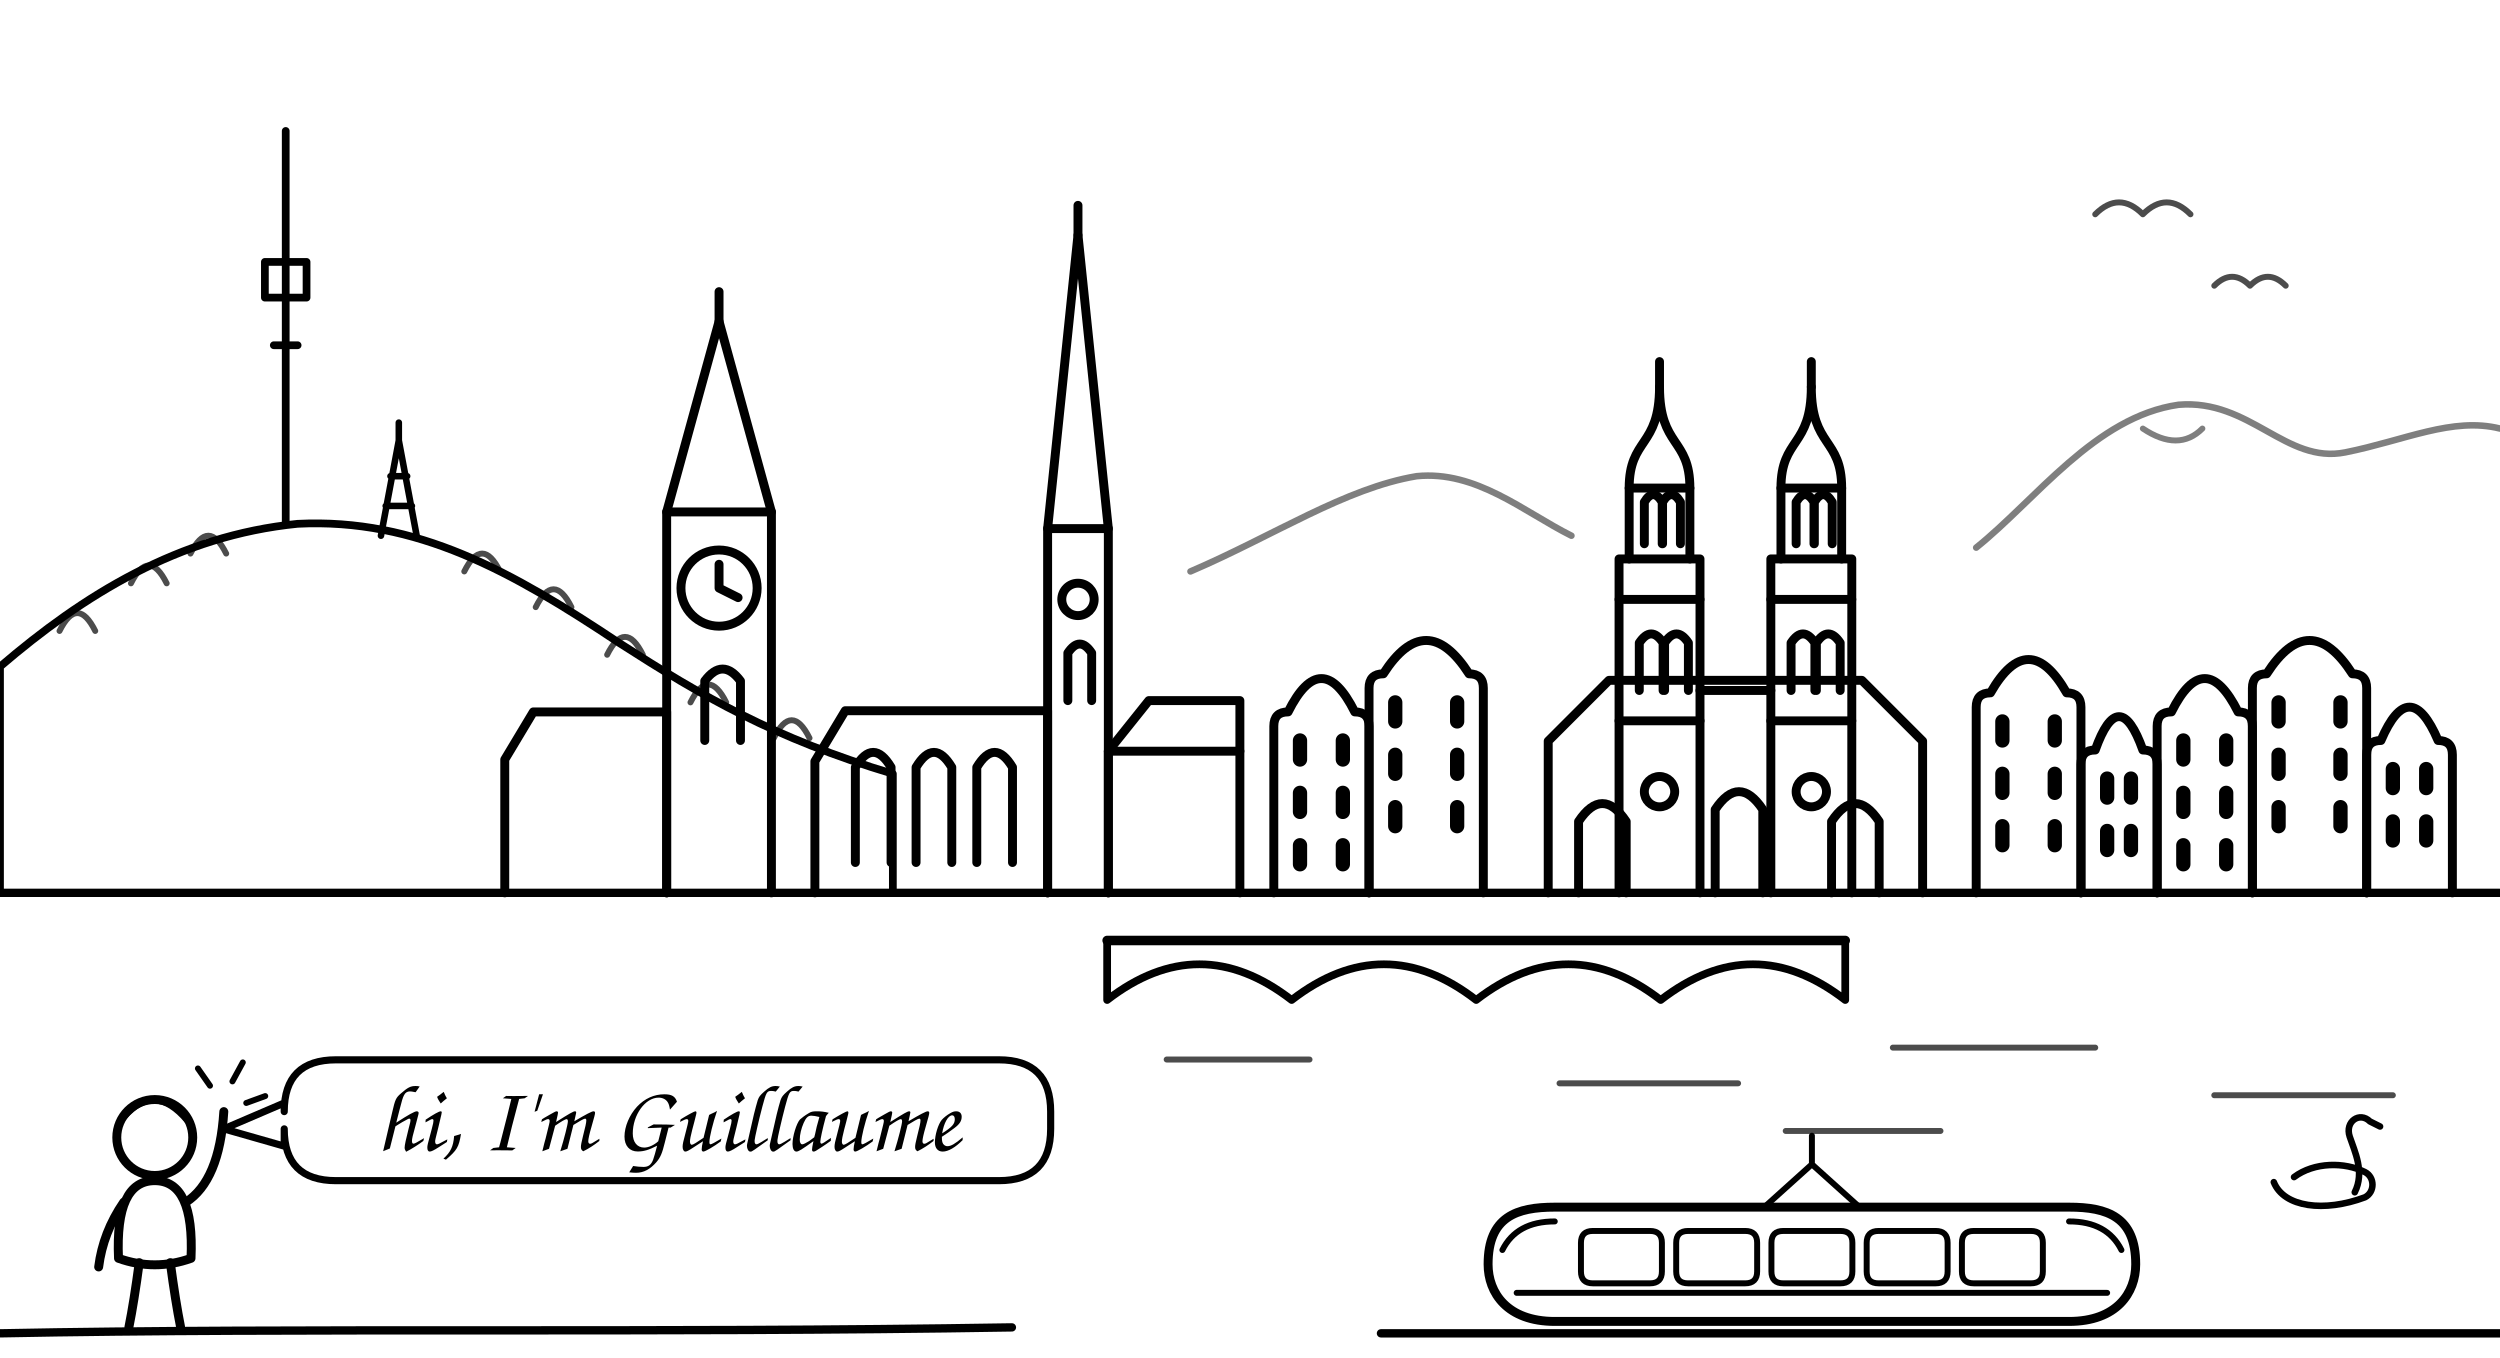
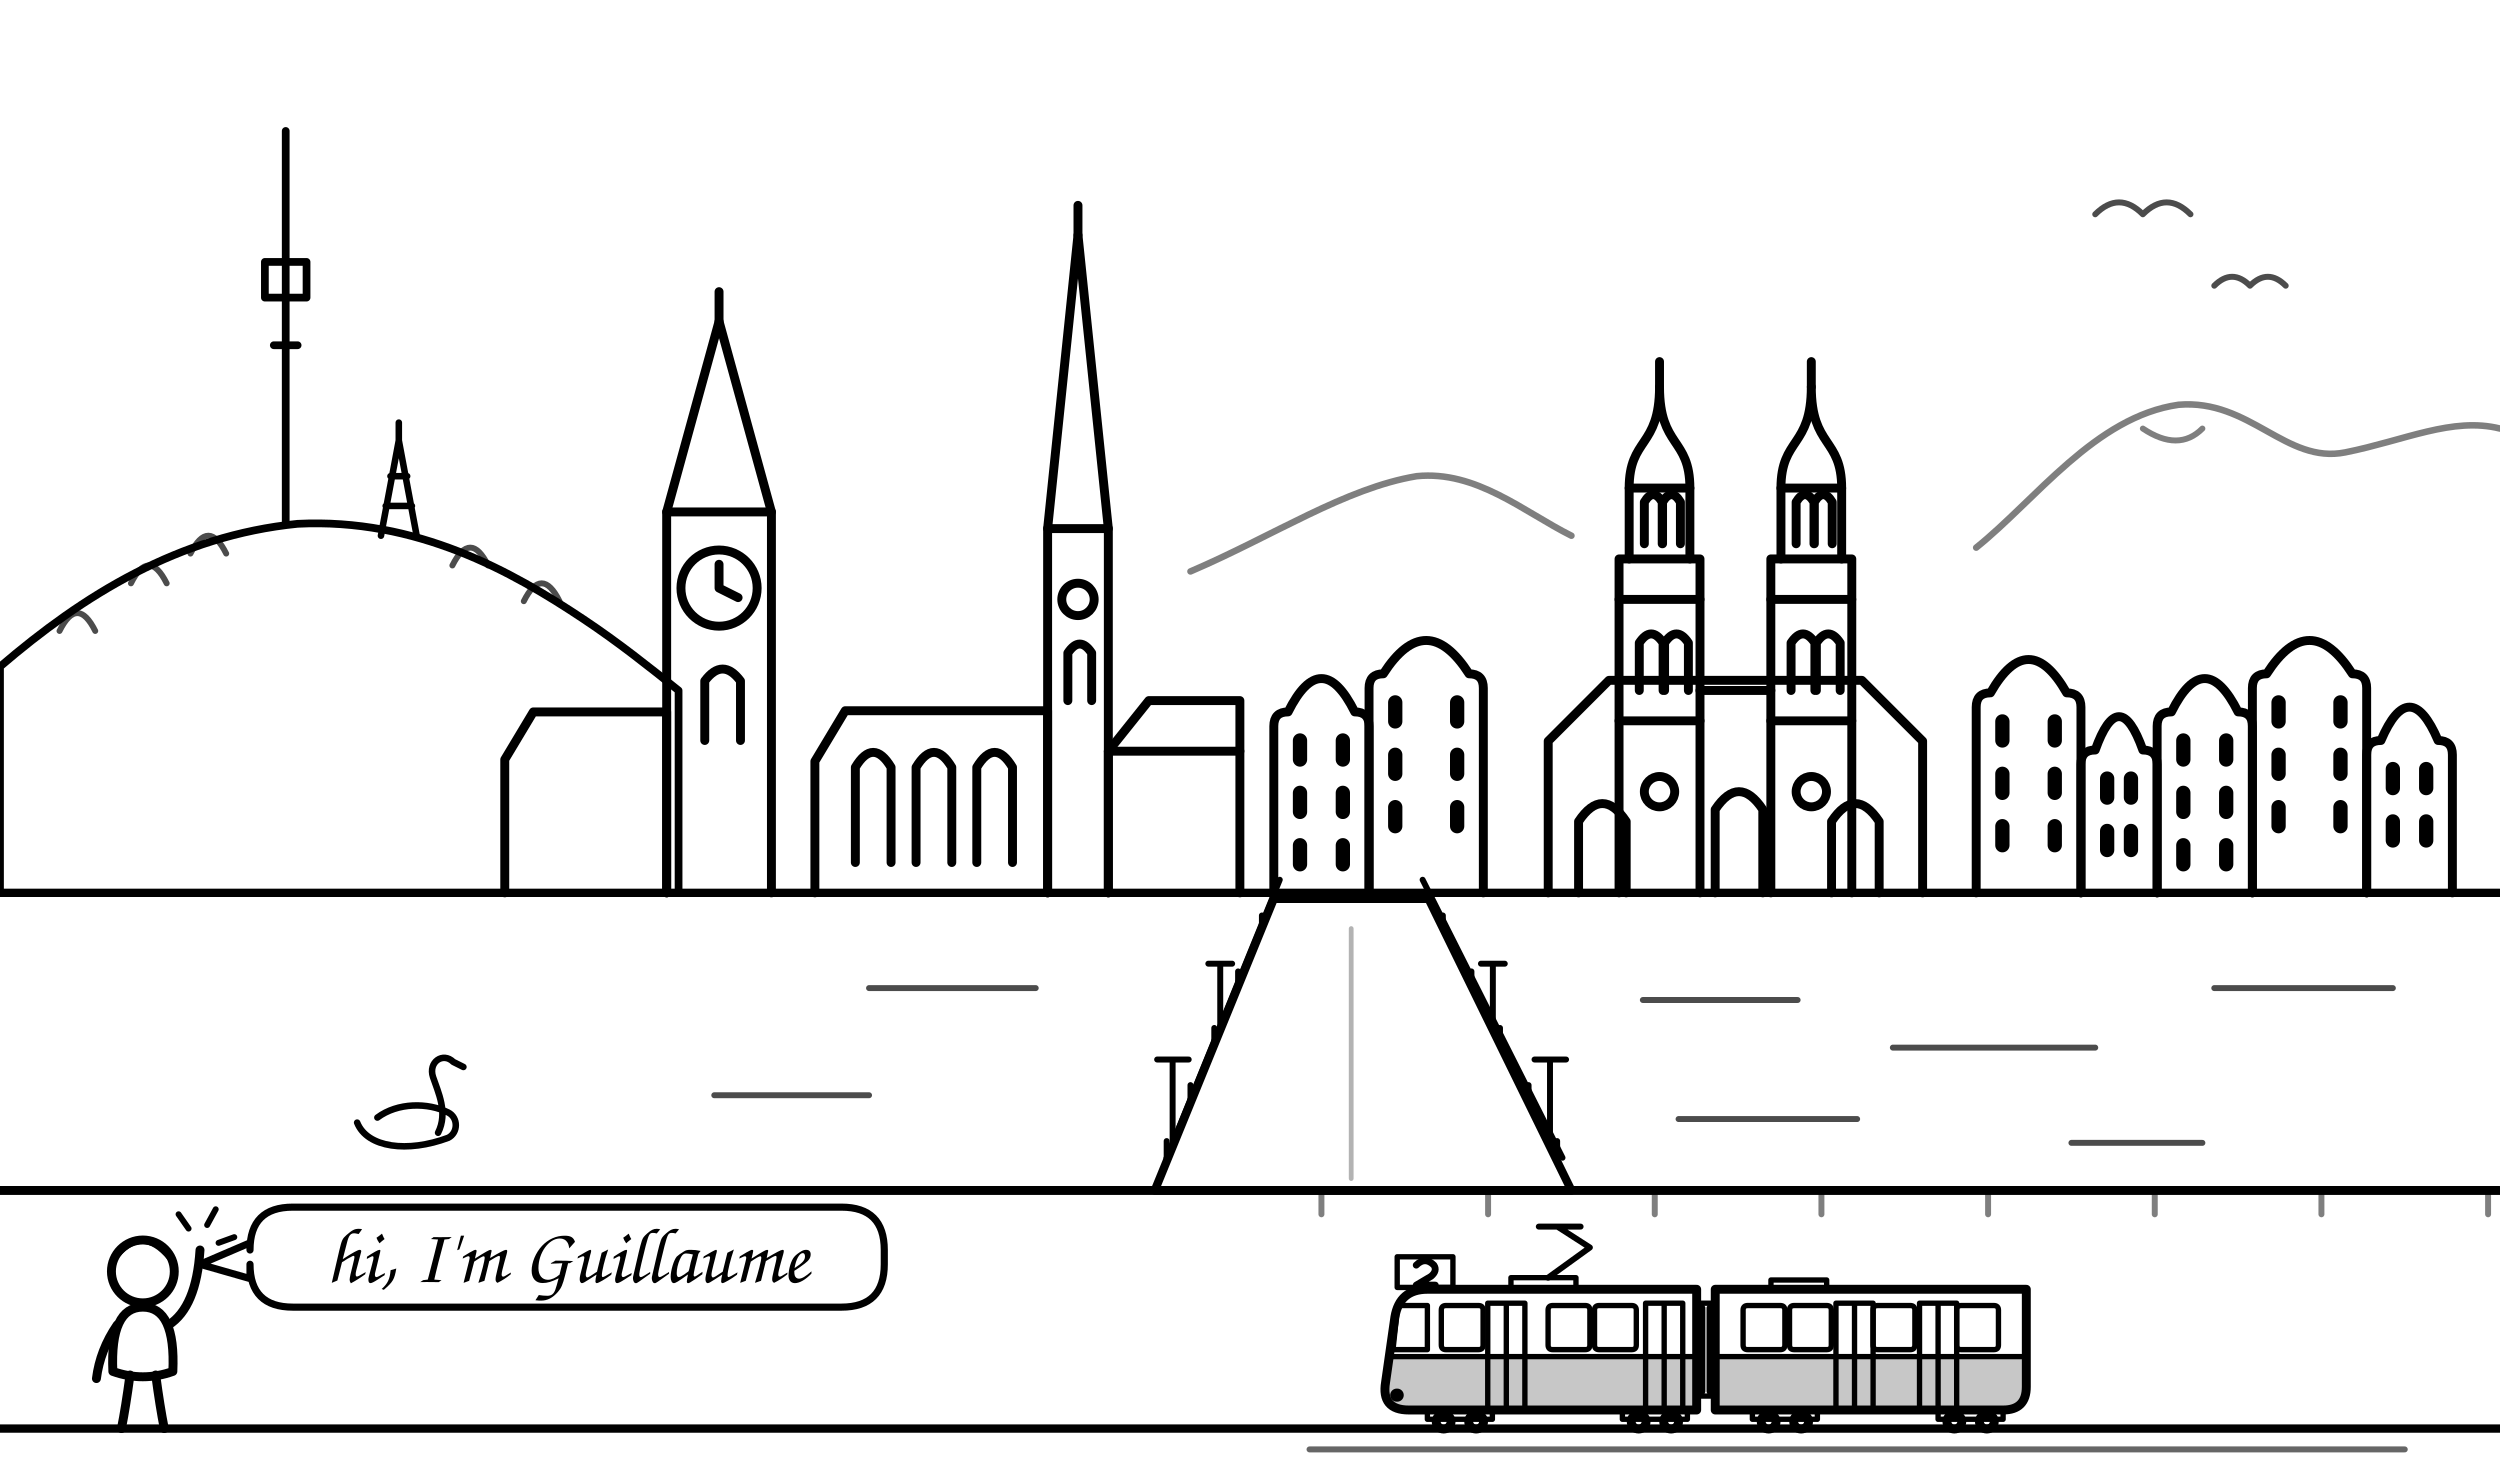
- <svg xmlns="http://www.w3.org/2000/svg" viewBox="0 0 420 228" fill="none" stroke="currentColor" stroke-linecap="round" stroke-linejoin="round" stroke-width="1.5">
+ <svg xmlns="http://www.w3.org/2000/svg" viewBox="0 0 420 248" fill="none" stroke="currentColor" stroke-linecap="round" stroke-linejoin="round" stroke-width="1.5">
  <path stroke-width="1.1" opacity=".5" vector-effect="non-scaling-stroke" d="M200 96C214 90 226 82 238 80C248 79 256 86 264 90M332 92C342 84 352 70 366 68C378 67 384 78 394 76C404 74 412 70 420 72" />
  <path stroke-width="1" opacity=".5" vector-effect="non-scaling-stroke" d="M360 72q6 4 10 0" />
-   <path class="f" stroke-width="1.3" vector-effect="non-scaling-stroke" d="M0 112C14 100 30 90 50 88C70 87 86 96 104 108C118 117 130 124 150 130V150H0Z" />
+   <path class="f" stroke-width="1.3" vector-effect="non-scaling-stroke" d="M0 112C14 100 30 90 50 88C70 87 86 96 98 104C104 108 109 112 114 116V150H0Z" />
  <path stroke-width="1.3" vector-effect="non-scaling-stroke" d="M48 88V30M44.5 44h7v6h-7zM46 58h4M48 30v-8" />
  <path stroke-width="1.1" vector-effect="non-scaling-stroke" d="M64 90l3-16 3 16M64.8 85h4.4M65.6 80h2.8M67 74v-3" />
-   <path stroke-width="1" opacity=".7" vector-effect="non-scaling-stroke" d="M10 106q3-6 6 0 M22 98q3-6 6 0 M32 93q3-6 6 0 M78 96q3-6 6 0 M90 102q3-6 6 0 M102 110q3-6 6 0 M116 118q3-6 6 0 M130 124q3-6 6 0" />
+   <path stroke-width="1" opacity=".7" vector-effect="non-scaling-stroke" d="M10 106q3-6 6 0 M22 98q3-6 6 0 M32 93q3-6 6 0 M76 95q3-6 6 0 M88 101q3-6 6 0" />
  <path class="f" vector-effect="non-scaling-stroke" d="M84.8 150V127.6L89.6 119.6H112V150" />
  <path class="f" vector-effect="non-scaling-stroke" d="M112 150V86.0H129.6V150" />
  <circle vector-effect="non-scaling-stroke" cx="120.8" cy="98.8" r="6.4" />
  <path vector-effect="non-scaling-stroke" d="M120.8 98.8v-4.0M120.8 98.8l3.2 1.6" />
  <path vector-effect="non-scaling-stroke" d="M118.4 124.4v-10q3-4 6 0v10" />
  <path class="f" vector-effect="non-scaling-stroke" d="M112 86.0L120.8 54.0L129.6 86.0" />
  <path vector-effect="non-scaling-stroke" d="M120.8 54.0v-5" />
  <path class="f" vector-effect="non-scaling-stroke" d="M136.9 150V127.9L142.0 119.4H176V150" />
  <path vector-effect="non-scaling-stroke" d="M143.7 144.9v-16q3-5 6 0v16M153.9 144.9v-16q3-5 6 0v16M164.1 144.9v-16q3-5 6 0v16" />
  <path class="f" vector-effect="non-scaling-stroke" d="M176 150V88.8H186.2V150" />
  <circle vector-effect="non-scaling-stroke" cx="181.1" cy="100.7" r="2.72" />
  <path vector-effect="non-scaling-stroke" d="M179.4 117.7v-8q2-3 4 0v8" />
  <path class="f" vector-effect="non-scaling-stroke" d="M176 88.8L181.1 39.5L186.2 88.8" />
  <path vector-effect="non-scaling-stroke" d="M181.1 39.5v-5" />
  <path class="f" vector-effect="non-scaling-stroke" d="M186.2 150V126.2H208.3V150" />
  <path vector-effect="non-scaling-stroke" d="M186.2 126.2L193.0 117.7H208.3V126.2" />
  <path class="f" vector-effect="non-scaling-stroke" d="M214 150V122.0Q214 119.6 216.4 119.6Q222.0 108.4 227.6 119.6Q230.0 119.6 230.0 122.0V150" />
  <path stroke-width="2.4" vector-effect="non-scaling-stroke" d="M218.4 124.4v3.2M225.6 124.4v3.2" />
  <path stroke-width="2.4" vector-effect="non-scaling-stroke" d="M218.4 133.2v3.2M225.6 133.2v3.2" />
  <path stroke-width="2.4" vector-effect="non-scaling-stroke" d="M218.4 142.0v3.2M225.6 142.0v3.2" />
  <path class="f" vector-effect="non-scaling-stroke" d="M230.0 150V115.6Q230.0 113.2 232.4 113.2Q239.6 102 246.8 113.2Q249.2 113.2 249.2 115.6V150" />
  <path stroke-width="2.4" vector-effect="non-scaling-stroke" d="M234.4 118v3.2M244.8 118v3.2" />
  <path stroke-width="2.4" vector-effect="non-scaling-stroke" d="M234.4 126.8v3.2M244.8 126.8v3.2" />
  <path stroke-width="2.4" vector-effect="non-scaling-stroke" d="M234.4 135.6v3.2M244.8 135.6v3.2" />
  <path class="f" vector-effect="non-scaling-stroke" d="M260.1 150V124.5L270.3 114.3H312.8L323.0 124.5V150" />
  <path vector-effect="non-scaling-stroke" d="M265.2 150v-12q4-6 8 0v12M307.7 150v-12q4-6 8 0v12" />
  <path class="f" vector-effect="non-scaling-stroke" d="M272 150V93.9H285.6V150" />
  <path vector-effect="non-scaling-stroke" d="M272 121.1H285.6M272 100.7H285.6" />
  <path vector-effect="non-scaling-stroke" d="M275.4 116.0v-8q2-3 4 0v8M279.65 116.0v-8q2-3 4 0v8" />
  <circle vector-effect="non-scaling-stroke" cx="278.8" cy="133.0" r="2.55" />
  <path class="f" vector-effect="non-scaling-stroke" d="M273.7 93.9V82.0H283.9V93.9" />
  <path vector-effect="non-scaling-stroke" d="M276.25 91.35v-7q1.5-2.5 3 0v7M279.31 91.35v-7q1.5-2.5 3 0v7" />
  <path class="f" vector-effect="non-scaling-stroke" d="M273.7 82.0C273.7 73.5 278.8 75.2 278.8 65.0C278.8 75.2 283.9 73.5 283.9 82.0" />
  <path vector-effect="non-scaling-stroke" d="M278.8 65.0v-4.25" />
  <path class="f" vector-effect="non-scaling-stroke" d="M297.5 150V93.9H311.1V150" />
  <path vector-effect="non-scaling-stroke" d="M297.5 121.1H311.1M297.5 100.7H311.1" />
  <path vector-effect="non-scaling-stroke" d="M300.9 116.0v-8q2-3 4 0v8M305.15 116.0v-8q2-3 4 0v8" />
  <circle vector-effect="non-scaling-stroke" cx="304.3" cy="133.0" r="2.55" />
  <path class="f" vector-effect="non-scaling-stroke" d="M299.2 93.9V82.0H309.4V93.9" />
  <path vector-effect="non-scaling-stroke" d="M301.75 91.35v-7q1.5-2.5 3 0v7M304.81 91.35v-7q1.5-2.5 3 0v7" />
  <path class="f" vector-effect="non-scaling-stroke" d="M299.2 82.0C299.2 73.5 304.3 75.2 304.3 65.0C304.3 75.2 309.4 73.5 309.4 82.0" />
  <path vector-effect="non-scaling-stroke" d="M304.3 65.0v-4.25" />
  <path vector-effect="non-scaling-stroke" d="M285.6 116.0H297.5M288.15 150v-14q4-6 8 0v14" />
  <path class="f" vector-effect="non-scaling-stroke" d="M332 150V118.8Q332 116.4 334.4 116.4Q340.8 105.2 347.2 116.4Q349.6 116.4 349.6 118.8V150" />
  <path stroke-width="2.4" vector-effect="non-scaling-stroke" d="M336.4 121.2v3.2M345.2 121.2v3.2" />
  <path stroke-width="2.4" vector-effect="non-scaling-stroke" d="M336.4 130.0v3.2M345.2 130.0v3.2" />
  <path stroke-width="2.4" vector-effect="non-scaling-stroke" d="M336.4 138.8v3.2M345.2 138.8v3.2" />
  <path class="f" vector-effect="non-scaling-stroke" d="M349.6 150V128.4Q349.6 126.0 352.0 126.0Q356.0 114.8 360 126.0Q362.4 126.0 362.4 128.4V150" />
  <path stroke-width="2.4" vector-effect="non-scaling-stroke" d="M354.0 130.8v3.2M358 130.8v3.2" />
  <path stroke-width="2.4" vector-effect="non-scaling-stroke" d="M354.0 139.6v3.2M358 139.6v3.2" />
  <path class="f" vector-effect="non-scaling-stroke" d="M362.4 150V122.0Q362.4 119.6 364.8 119.6Q370.4 108.4 376 119.6Q378.4 119.6 378.4 122.0V150" />
  <path stroke-width="2.4" vector-effect="non-scaling-stroke" d="M366.8 124.4v3.2M374 124.4v3.2" />
  <path stroke-width="2.4" vector-effect="non-scaling-stroke" d="M366.8 133.2v3.2M374 133.2v3.2" />
  <path stroke-width="2.4" vector-effect="non-scaling-stroke" d="M366.8 142.0v3.2M374 142.0v3.2" />
  <path class="f" vector-effect="non-scaling-stroke" d="M378.4 150V115.6Q378.4 113.2 380.8 113.2Q388 102 395.2 113.2Q397.6 113.2 397.6 115.6V150" />
  <path stroke-width="2.4" vector-effect="non-scaling-stroke" d="M382.8 118v3.2M393.2 118v3.2" />
  <path stroke-width="2.4" vector-effect="non-scaling-stroke" d="M382.8 126.8v3.2M393.2 126.8v3.2" />
  <path stroke-width="2.4" vector-effect="non-scaling-stroke" d="M382.8 135.6v3.2M393.2 135.6v3.2" />
  <path class="f" vector-effect="non-scaling-stroke" d="M397.6 150V126.8Q397.6 124.4 400.0 124.4Q404.8 113.2 409.6 124.4Q412.0 124.4 412.0 126.8V150" />
  <path stroke-width="2.4" vector-effect="non-scaling-stroke" d="M402.0 129.2v3.2M407.6 129.2v3.2" />
  <path stroke-width="2.4" vector-effect="non-scaling-stroke" d="M402.0 138v3.2M407.6 138v3.2" />
  <path stroke-width="1.4" vector-effect="non-scaling-stroke" d="M0 150H420" />
-   <path stroke-width="1.6" vector-effect="non-scaling-stroke" d="M186 158H310" />
-   <path stroke-width="1.3" vector-effect="non-scaling-stroke" d="M186 158v10M310 158v10M186 168q15.5-12 31 0q15.5-12 31 0q15.5-12 31 0q15.5-12 31 0" />
-   <path stroke-width="1" opacity=".7" vector-effect="non-scaling-stroke" d="M196 178h24 M262 182h30 M318 176h34 M372 184h30 M300 190h26" />
-   <path class="f" stroke-width="1.1" vector-effect="non-scaling-stroke" d="M382 198.6c1.7 4.25 8.5 5.1 15.3 2.55c1.7 -0.85 1.7 -3.4 0 -4.25c-3.4 -1.7 -8.5 -1.7 -11.9 0.85M395.6 200.3c1.7 -3.4 0 -6.8 -0.85 -9.35c-0.85 -2.55 1.7 -4.25 3.4 -2.55l1.7 0.85" />
+   <path class="f" stroke-width="1.4" vector-effect="non-scaling-stroke" d="M194 200L214 151H240L264 200Z" />
+   <path stroke-width="1" vector-effect="non-scaling-stroke" d="M196.0 195.1v-3.4M261.6 195.1v-3.4 M200.0 185.3v-3.0M256.8 185.3v-3.0 M204.0 175.5v-2.8M252.0 175.5v-2.8 M208.0 165.7v-2.5M247.2 165.7v-2.5 M212.0 155.9v-2.1M242.4 155.9v-2.1" />
+   <path stroke-width="1" vector-effect="non-scaling-stroke" d="M196 194.5L215 147.8M262.5 194.5L239 147.8" />
+   <path stroke-width="1" vector-effect="non-scaling-stroke" d="M197.0 192.7v-14.7m-2.6 0h5.3" />
+   <path stroke-width="1" vector-effect="non-scaling-stroke" d="M260.4 192.7v-14.7m-2.6 0h5.3" />
+   <path stroke-width="1" vector-effect="non-scaling-stroke" d="M205.0 173.1v-11.2m-2.0 0h4.0" />
+   <path stroke-width="1" vector-effect="non-scaling-stroke" d="M250.8 173.1v-11.2m-2.0 0h4.0" />
+   <path stroke-width="0.8" opacity=".3" vector-effect="non-scaling-stroke" d="M227 156V198" />
+   <path stroke-width="1" opacity=".7" vector-effect="non-scaling-stroke" d="M146 166h28 M276 168h26 M318 176h34 M372 166h30 M120 184h26 M282 188h30 M348 192h22" />
+   <path stroke-width="1.5" vector-effect="non-scaling-stroke" d="M0 200H420" />
+   <path stroke-width="1" opacity=".5" vector-effect="non-scaling-stroke" d="M222 200v4 M250 200v4 M278 200v4 M306 200v4 M334 200v4 M362 200v4 M390 200v4 M418 200v4" />
+   <path class="f" stroke-width="1.1" vector-effect="non-scaling-stroke" d="M60 188.6c1.7 4.25 8.5 5.1 15.3 2.55c1.7 -0.85 1.7 -3.4 0 -4.25c-3.4 -1.7 -8.5 -1.7 -11.9 0.85M73.6 190.3c1.7 -3.4 0 -6.8 -0.85 -9.35c-0.85 -2.55 1.7 -4.25 3.4 -2.55l1.7 0.85" />
  <path stroke-width="1" opacity=".7" vector-effect="non-scaling-stroke" d="M352 36q4-4 8 0q4-4 8 0M372 48q3-3 6 0q3-3 6 0" />
-   <path stroke-width="1.4" vector-effect="non-scaling-stroke" d="M0 224C50 223 110 224 170 223M232 224H420" />
-   <path class="f" vector-effect="non-scaling-stroke" d="M261.2 222H347.6C355.6 222 358.8 217.2 358.8 212.4C358.8 204.4 354.0 202.8 347.6 202.8H261.2C254.8 202.8 250 204.4 250 212.4C250 217.2 253.2 222 261.2 222Z" />
-   <path stroke-width="1" vector-effect="non-scaling-stroke" d="M252.4 210.0Q254.8 205.2 261.2 205.2M356.4 210.0Q354.0 205.2 347.6 205.2" />
-   <path stroke-width="1" vector-effect="non-scaling-stroke" d="M267.6 206.8h9.6q2 0 2 2v4.8q0 2-2 2h-9.6q-2 0-2-2v-4.8q0-2 2-2z" />
-   <path stroke-width="1" vector-effect="non-scaling-stroke" d="M283.6 206.8h9.6q2 0 2 2v4.8q0 2-2 2h-9.6q-2 0-2-2v-4.8q0-2 2-2z" />
-   <path stroke-width="1" vector-effect="non-scaling-stroke" d="M299.6 206.8h9.6q2 0 2 2v4.8q0 2-2 2h-9.6q-2 0-2-2v-4.8q0-2 2-2z" />
-   <path stroke-width="1" vector-effect="non-scaling-stroke" d="M315.6 206.8h9.6q2 0 2 2v4.8q0 2-2 2h-9.6q-2 0-2-2v-4.8q0-2 2-2z" />
-   <path stroke-width="1" vector-effect="non-scaling-stroke" d="M331.6 206.8h9.6q2 0 2 2v4.8q0 2-2 2h-9.6q-2 0-2-2v-4.8q0-2 2-2z" />
-   <path stroke-width="1" vector-effect="non-scaling-stroke" d="M254.8 217.2H354.0" />
-   <path stroke-width="1" vector-effect="non-scaling-stroke" d="M296.4 202.8l8.0 -7.2l8.0 7.2M304.4 195.6v-4.8" />
-   <circle class="f" vector-effect="non-scaling-stroke" cx="26" cy="191.1" r="6.38" />
-   <path stroke-width="1.2" vector-effect="non-scaling-stroke" d="M20.78 187.62Q26 181.675 31.51 188.2" />
-   <path class="f" vector-effect="non-scaling-stroke" d="M19.91 211.4Q19.33 198.35 26 198.35Q32.67 198.35 32.09 211.4Q26 213.575 19.91 211.4Z" />
-   <path vector-effect="non-scaling-stroke" d="M23.39 212.125Q22.52 218.65 21.65 223M28.61 212.125Q29.48 218.65 30.35 223" />
-   <path vector-effect="non-scaling-stroke" d="M31.22 201.975Q36.875 198.35 37.6 186.75M20.78 201.975Q17.3 207.05 16.575 212.85" />
-   <path stroke-width="1" vector-effect="non-scaling-stroke" d="M35.28 182.4l-2.03 -2.9M39.05 181.675l1.74 -3.19M41.37 185.3l3.19 -1.16" />
-   <path class="f" stroke-width="1.2" vector-effect="non-scaling-stroke" d="M56.45 178.05H167.81Q176.51 178.05 176.51 186.75V189.65Q176.51 198.35 167.81 198.35H56.45Q47.75 198.35 47.75 189.65V192.55L37.6 189.65L47.75 185.3V186.75Q47.75 178.05 56.45 178.05Z" />
-   <text x="112.13" y="189.07" text-anchor="middle" dominant-baseline="middle" font-family="Caveat, cursive" font-size="15.95" fill="currentColor" stroke="none">hi, I'm Guillaume</text>
+   <path stroke-width="1.4" vector-effect="non-scaling-stroke" d="M0 240H420" />
+   <path stroke-width="1" opacity=".6" vector-effect="non-scaling-stroke" d="M220 243.5H404" />
+   <g transform="translate(232 240) scale(0.78)">
+     <path class="f" vector-effect="non-scaling-stroke" d="M6 -4H68V-30H10Q4-30 3-24L1-10Q0-4 6-4Z" />
+     <path class="f" vector-effect="non-scaling-stroke" d="M72 -4H134Q139-4 139-9V-30H72Z" />
+     <path stroke-width="0.9" vector-effect="non-scaling-stroke" d="M68 -7h4v-20h-4M69.3 -26v18M70.7 -26v18" />
+     <path fill="currentColor" stroke="none" opacity=".22" d="M1.6 -15.5L1 -10Q0-4 6-4H68V-15.5ZM72 -15.5V-4H134Q139-4 139-9V-15.5Z" />
+     <path stroke-width="0.9" vector-effect="non-scaling-stroke" d="M1.6 -15.5H68M72 -15.5H139" />
+     <path stroke-width="0.9" vector-effect="non-scaling-stroke" d="M3.6 -26.5L2.6 -17H10V-26.5Z" />
+     <path stroke-width="0.9" vector-effect="non-scaling-stroke" d="M14 -26.5h7q1 0 1 1v7.5q0 1-1 1h-7q-1 0-1-1v-7.5q0-1 1-1z" />
+     <path stroke-width="0.9" vector-effect="non-scaling-stroke" d="M37 -26.5h7q1 0 1 1v7.5q0 1-1 1h-7q-1 0-1-1v-7.5q0-1 1-1z" />
+     <path stroke-width="0.9" vector-effect="non-scaling-stroke" d="M47 -26.5h7q1 0 1 1v7.5q0 1-1 1h-7q-1 0-1-1v-7.5q0-1 1-1z" />
+     <path stroke-width="0.9" vector-effect="non-scaling-stroke" d="M79 -26.5h7q1 0 1 1v7.5q0 1-1 1h-7q-1 0-1-1v-7.5q0-1 1-1z" />
+     <path stroke-width="0.9" vector-effect="non-scaling-stroke" d="M89 -26.5h7q1 0 1 1v7.5q0 1-1 1h-7q-1 0-1-1v-7.5q0-1 1-1z" />
+     <path stroke-width="0.9" vector-effect="non-scaling-stroke" d="M107 -26.5h7q1 0 1 1v7.5q0 1-1 1h-7q-1 0-1-1v-7.5q0-1 1-1z" />
+     <path stroke-width="0.9" vector-effect="non-scaling-stroke" d="M125 -26.5h7q1 0 1 1v7.5q0 1-1 1h-7q-1 0-1-1v-7.5q0-1 1-1z" />
+     <path stroke-width="0.9" vector-effect="non-scaling-stroke" d="M23 -4V-27H31V-4M27 -27V-4" />
+     <path stroke-width="0.9" vector-effect="non-scaling-stroke" d="M57 -4V-27H65V-4M61 -27V-4" />
+     <path stroke-width="0.9" vector-effect="non-scaling-stroke" d="M98 -4V-27H106V-4M102 -27V-4" />
+     <path stroke-width="0.9" vector-effect="non-scaling-stroke" d="M116 -4V-27H124V-4M120 -27V-4" />
+     <path stroke-width="2.2" vector-effect="non-scaling-stroke" d="M3.4 -7.2h.1" />
+     <path class="f" stroke-width="0.9" vector-effect="non-scaling-stroke" d="M3.5 -37h12v6.6h-12z" />
+     <path stroke-width="1.15" vector-effect="non-scaling-stroke" d="M7.6 -35.2q1.9-1.9 3.8 0q.8 1.2-.6 2.4l-3.2 1.9h4.1" />
+     <path stroke-width="0.9" vector-effect="non-scaling-stroke" d="M28 -30v-2.5h14v2.5M84 -30v-2h12v2" />
+     <path stroke-width="1" vector-effect="non-scaling-stroke" d="M36 -32.5l9-6.5-7-4.5M34 -43.5h9" />
+     <path stroke-width="0.9" vector-effect="non-scaling-stroke" d="M10 -4v2h14v-2" />
+     <circle vector-effect="non-scaling-stroke" cx="13.5" cy="-1.5" r="1.6" class="f" />
+     <circle vector-effect="non-scaling-stroke" cx="20.5" cy="-1.5" r="1.6" class="f" />
+     <path stroke-width="0.9" vector-effect="non-scaling-stroke" d="M52 -4v2h14v-2" />
+     <circle vector-effect="non-scaling-stroke" cx="55.5" cy="-1.5" r="1.6" class="f" />
+     <circle vector-effect="non-scaling-stroke" cx="62.5" cy="-1.5" r="1.6" class="f" />
+     <path stroke-width="0.9" vector-effect="non-scaling-stroke" d="M80 -4v2h14v-2" />
+     <circle vector-effect="non-scaling-stroke" cx="83.5" cy="-1.5" r="1.6" class="f" />
+     <circle vector-effect="non-scaling-stroke" cx="90.5" cy="-1.5" r="1.6" class="f" />
+     <path stroke-width="0.9" vector-effect="non-scaling-stroke" d="M120 -4v2h14v-2" />
+     <circle vector-effect="non-scaling-stroke" cx="123.5" cy="-1.5" r="1.6" class="f" />
+     <circle vector-effect="non-scaling-stroke" cx="130.5" cy="-1.5" r="1.6" class="f" />
+   </g>
+   <circle class="f" vector-effect="non-scaling-stroke" cx="24" cy="213.6" r="5.28" />
+   <path stroke-width="1.2" vector-effect="non-scaling-stroke" d="M19.68 210.72Q24 205.8 28.56 211.2" />
+   <path class="f" vector-effect="non-scaling-stroke" d="M18.96 230.4Q18.48 219.6 24 219.6Q29.52 219.6 29.04 230.4Q24 232.2 18.96 230.4Z" />
+   <path vector-effect="non-scaling-stroke" d="M21.84 231.0Q21.12 236.4 20.4 240M26.16 231.0Q26.88 236.4 27.6 240" />
+   <path vector-effect="non-scaling-stroke" d="M28.32 222.6Q33.0 219.6 33.6 210.0M19.68 222.6Q16.8 226.8 16.2 231.6" />
+   <path stroke-width="1" vector-effect="non-scaling-stroke" d="M31.68 206.4l-1.68 -2.4M34.8 205.8l1.44 -2.64M36.72 208.8l2.64 -0.96" />
+   <path class="f" stroke-width="1.2" vector-effect="non-scaling-stroke" d="M49.2 202.8H141.36Q148.56 202.8 148.56 210V212.4Q148.56 219.6 141.36 219.6H49.2Q42.0 219.6 42.0 212.4V214.8L33.6 212.4L42.0 208.8V210Q42.0 202.8 49.2 202.8Z" />
+   <text x="95.28" y="211.92" text-anchor="middle" dominant-baseline="middle" font-family="Caveat, cursive" font-size="13.2" fill="currentColor" stroke="none">hi, I'm Guillaume</text>
</svg>
